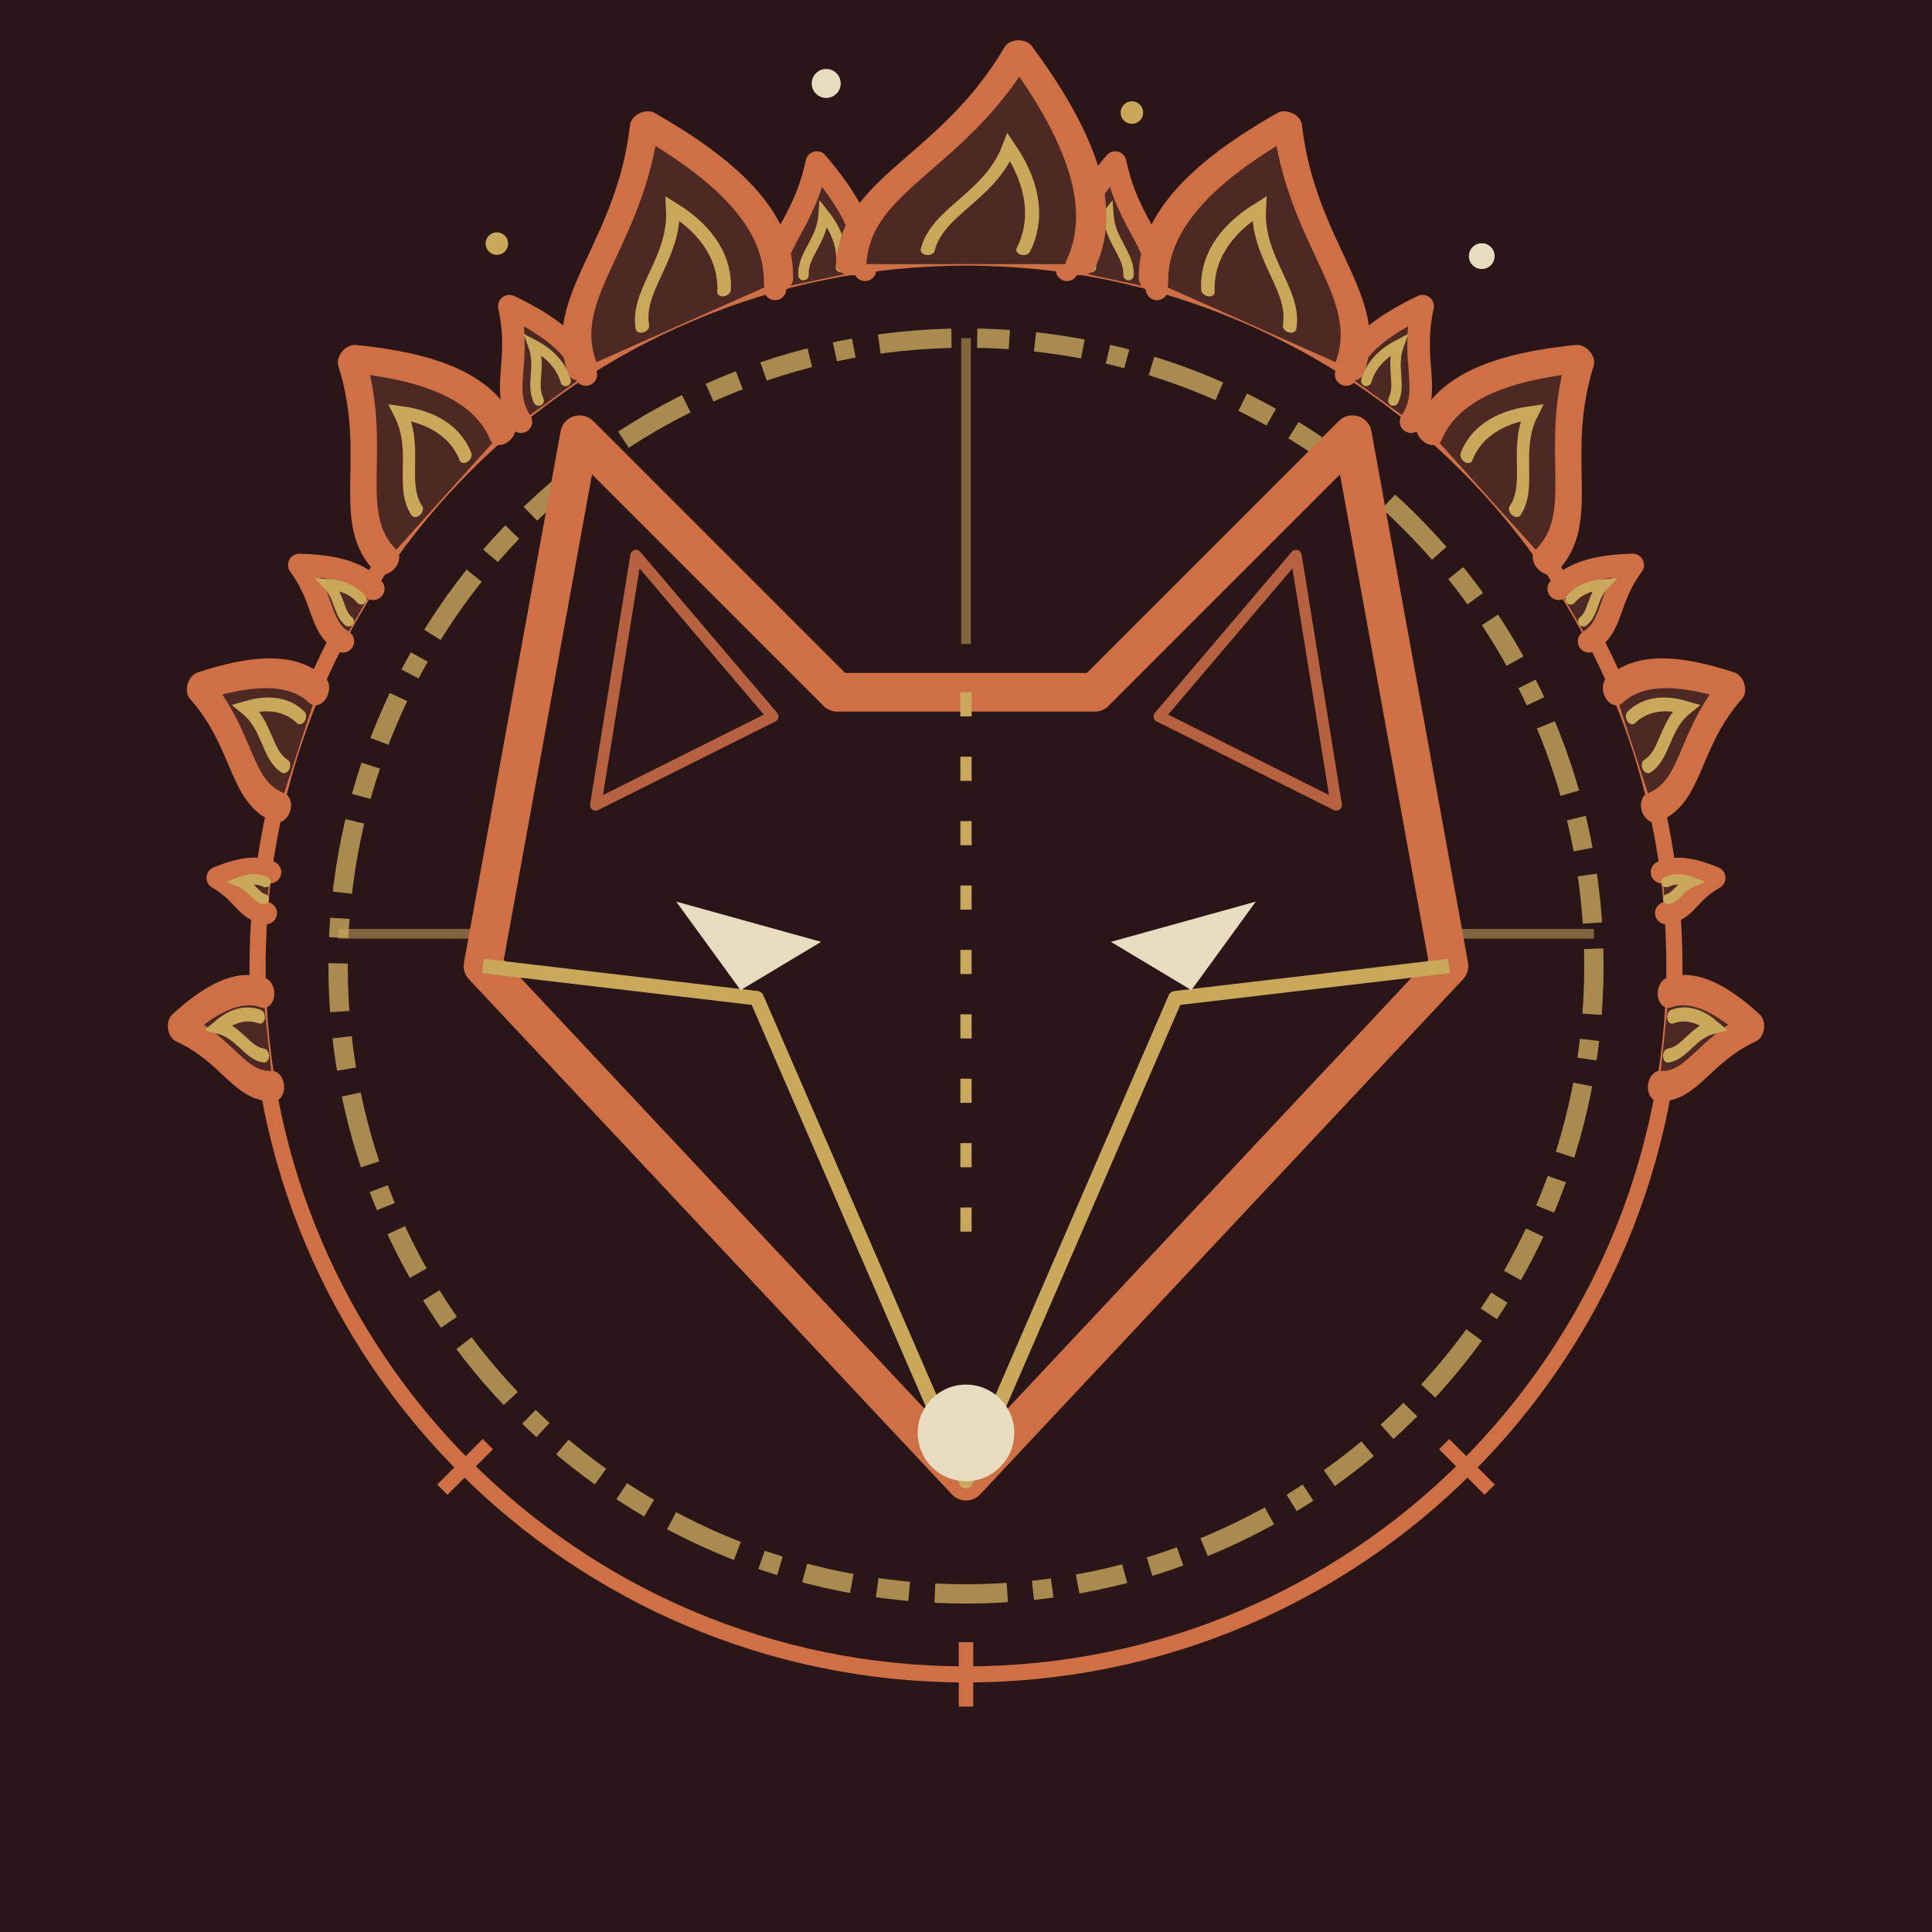
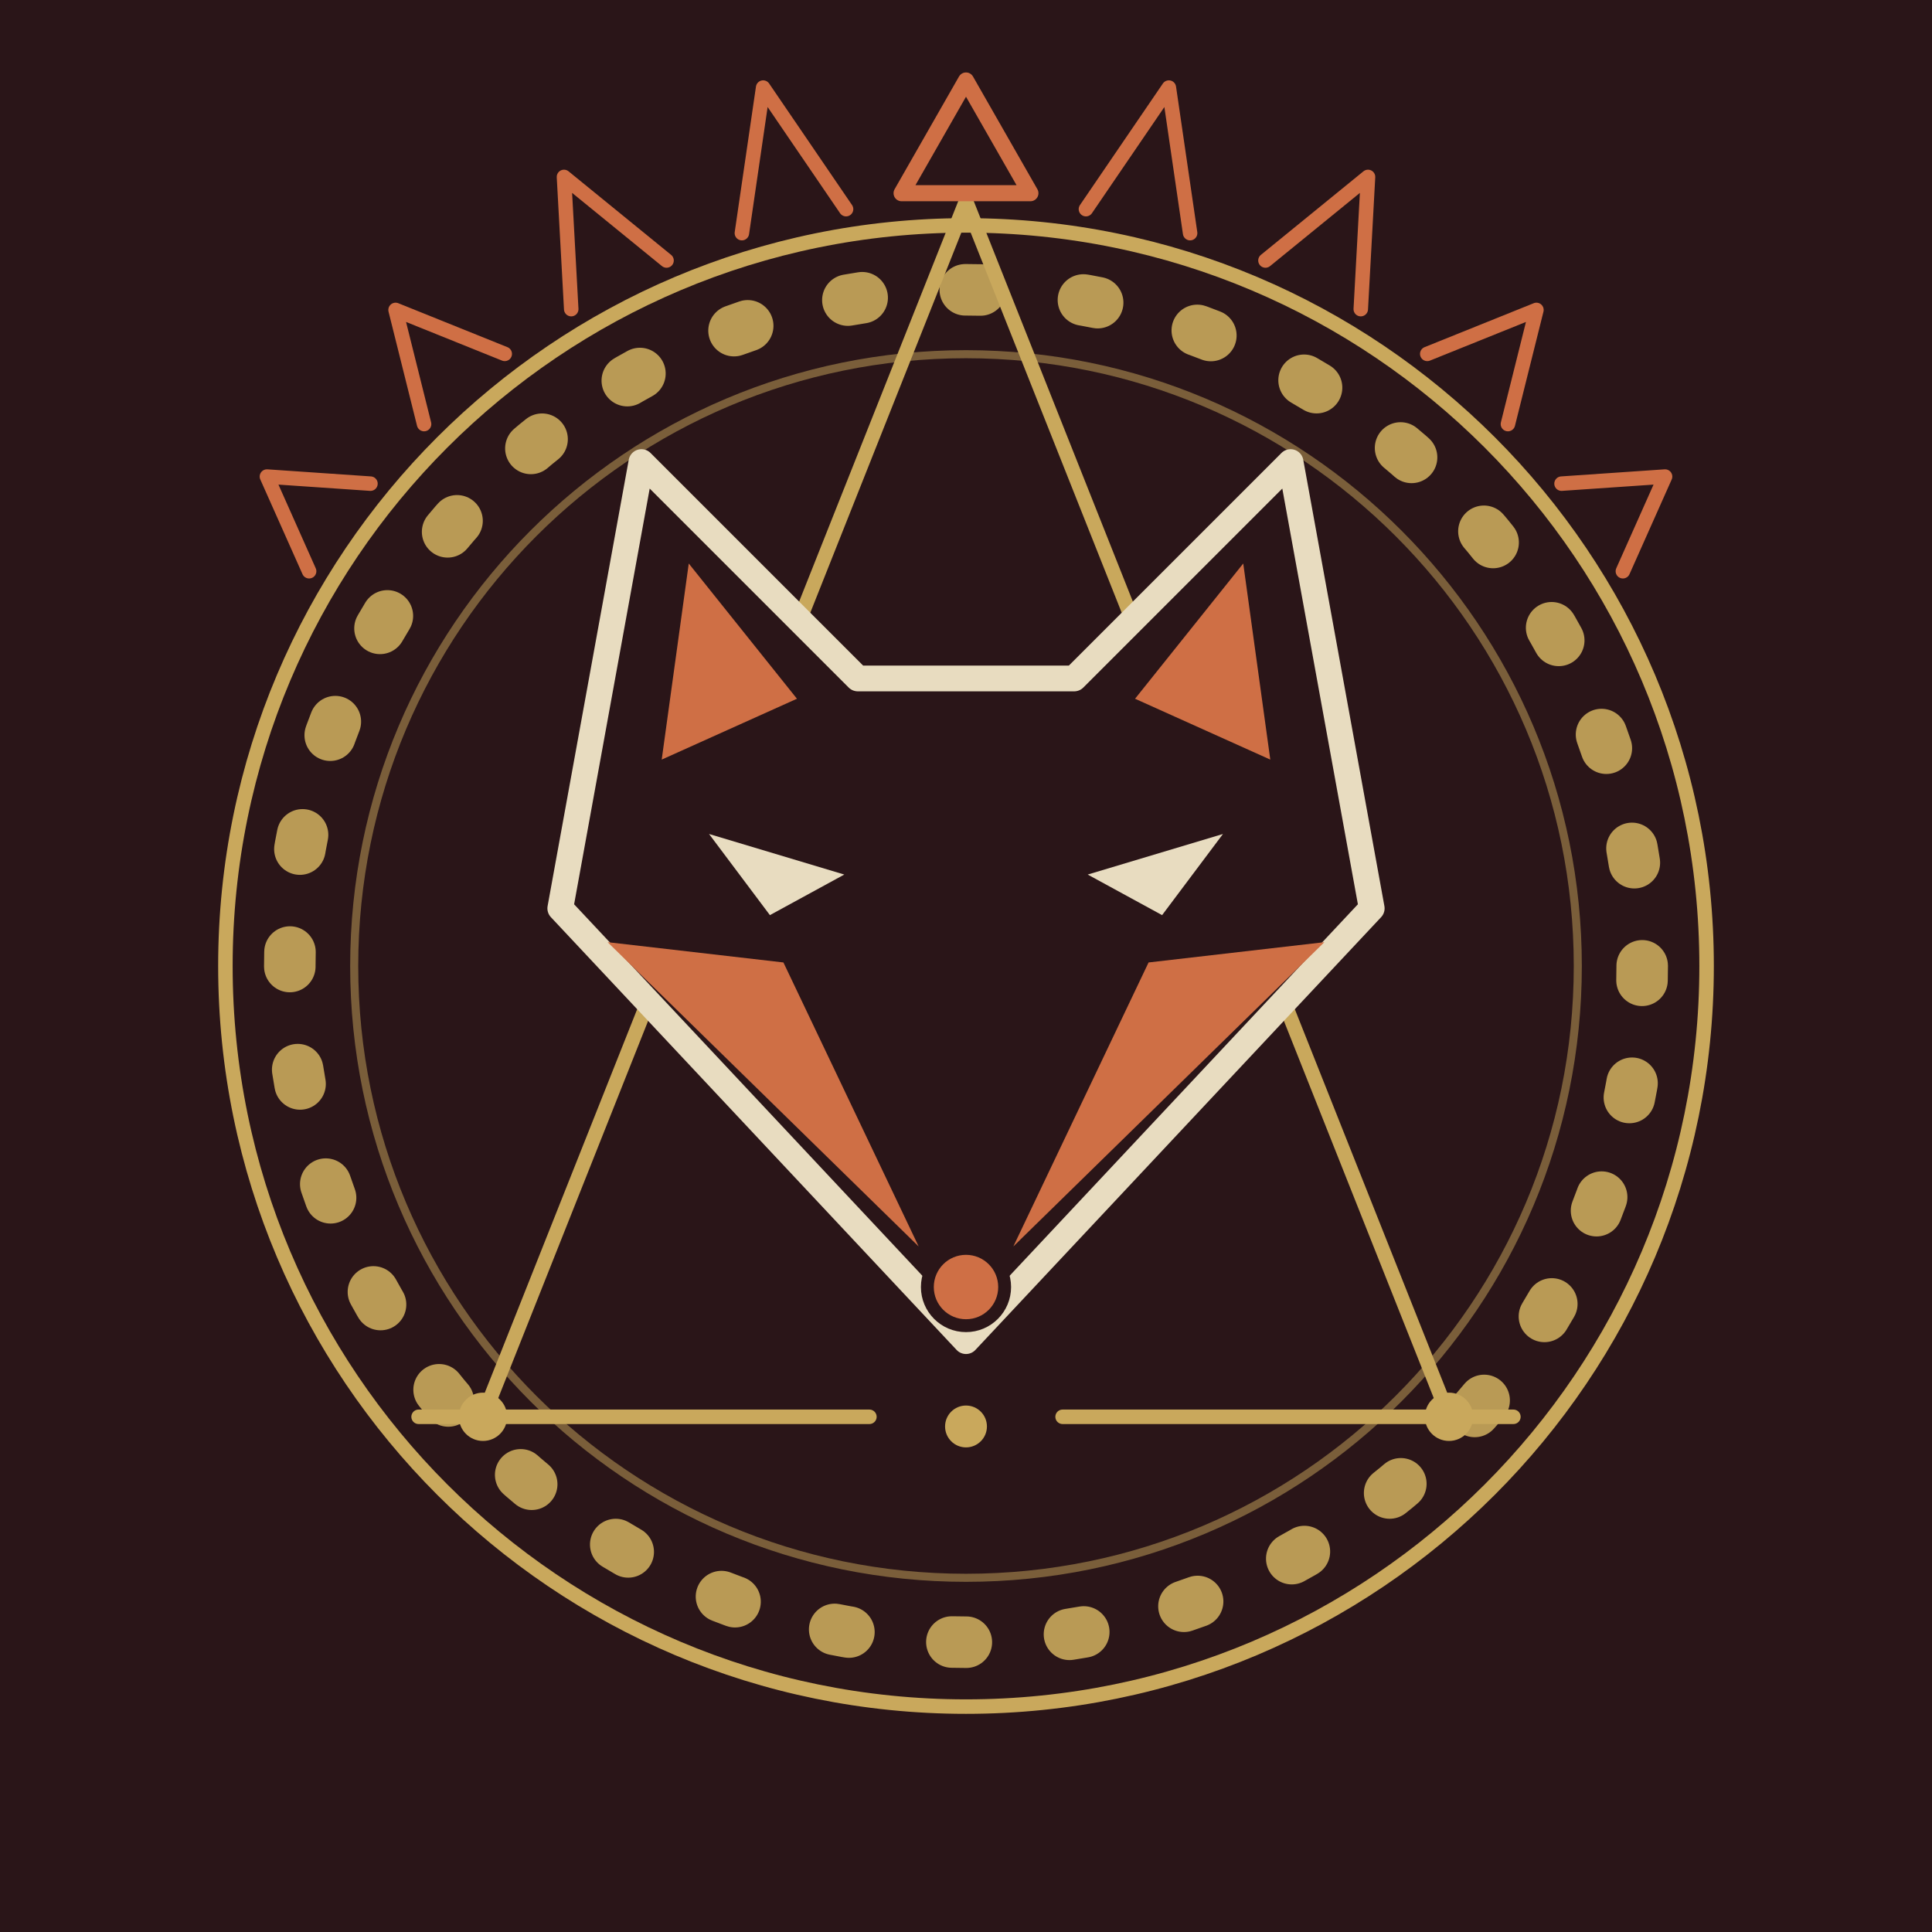
<svg xmlns="http://www.w3.org/2000/svg" width="1024" height="1024" viewBox="0 0 120 120">
-   <rect width="120" height="120" fill="#2a1518" />
-   <circle cx="60" cy="60" r="44" fill="none" stroke="#cf6f45" stroke-width="1" />
-   <path d="M60 14 V18" stroke="#cf6f45" stroke-width=".9" transform="rotate(135 60 60)" />
-   <path d="M60 14 V18" stroke="#cf6f45" stroke-width=".9" transform="rotate(180 60 60)" />
-   <path d="M60 14 V18" stroke="#cf6f45" stroke-width=".9" transform="rotate(225 60 60)" />
-   <g transform="rotate(-84 60 60) translate(60 16.4) scale(0.266 0.266)">
-     <path d="M-4.8 0 C-4.6 -4.6 -.6 -5.6 2.2 -12 C4.6 -7.6 6 -3.4 4.8 0 Z" fill="#2a1518" />
-     <path d="M-4.8 0 C-4.6 -4.6 -.6 -5.6 2.2 -12 C4.6 -7.6 6 -3.4 4.8 0" fill="#cf6f45" fill-opacity=".22" stroke="#cf6f45" stroke-width="5.25" stroke-linejoin="round" stroke-linecap="round" />
-     <path d="M-1.6 -.8 C-1.2 -3 1 -3.8 1.8 -6.6 C2.9 -4.4 3 -2.4 2.4 -.8" fill="none" stroke="#c9a85c" stroke-width="2.44" stroke-linecap="round" />
+   <rect x="0" y="0" width="120" height="120" fill="#2a1518" />
+   <g fill="none" stroke="#c9a85c" stroke-linecap="round">
+     <circle cx="60" cy="60" r="46" stroke-width=".9" />
+     <circle cx="60" cy="60" r="38" stroke-width=".5" opacity=".5" />
  </g>
-   <g transform="rotate(-60 60 60) translate(60 16.4) scale(0.393 0.393)">
-     <path d="M-4.8 0 C-4.6 -4.6 -.6 -5.6 2.2 -12 C4.6 -7.6 6 -3.4 4.8 0 Z" fill="#2a1518" />
-     <path d="M-4.8 0 C-4.6 -4.6 -.6 -5.6 2.2 -12 C4.6 -7.6 6 -3.4 4.8 0" fill="#cf6f45" fill-opacity=".22" stroke="#cf6f45" stroke-width="3.57" stroke-linejoin="round" stroke-linecap="round" />
-     <path d="M-1.6 -.8 C-1.2 -3 1 -3.8 1.8 -6.6 C2.9 -4.4 3 -2.4 2.4 -.8" fill="none" stroke="#c9a85c" stroke-width="1.66" stroke-linecap="round" />
+   <circle cx="60" cy="60" r="42" fill="none" stroke="#c9a85c" stroke-width="3.2" stroke-linecap="round" stroke-dasharray=".9 6.430" opacity=".9" transform="rotate(-90 60 60)" />
+   <path d="M67.45 12.99 L72.60 5.44 L73.92 14.48" fill="none" stroke="#cf6f45" stroke-width=".9" stroke-linejoin="round" stroke-linecap="round" />
+   <path d="M46.08 14.48 L47.40 5.44 L52.55 12.99" fill="none" stroke="#cf6f45" stroke-width=".9" stroke-linejoin="round" stroke-linecap="round" />
+   <path d="M78.60 16.18 L84.97 10.99 L84.52 19.20" fill="none" stroke="#cf6f45" stroke-width=".9" stroke-linejoin="round" stroke-linecap="round" />
+   <path d="M35.48 19.20 L35.03 10.99 L41.40 16.18" fill="none" stroke="#cf6f45" stroke-width=".9" stroke-linejoin="round" stroke-linecap="round" />
+   <path d="M88.65 21.98 L95.43 19.25 L93.66 26.34" fill="none" stroke="#cf6f45" stroke-width=".9" stroke-linejoin="round" stroke-linecap="round" />
+   <path d="M26.34 26.34 L24.57 19.25 L31.35 21.98" fill="none" stroke="#cf6f45" stroke-width=".9" stroke-linejoin="round" stroke-linecap="round" />
+   <path d="M96.99 30.04 L103.42 29.60 L100.80 35.48" fill="none" stroke="#cf6f45" stroke-width=".9" stroke-linejoin="round" stroke-linecap="round" />
+   <path d="M19.20 35.48 L16.58 29.60 L23.01 30.04" fill="none" stroke="#cf6f45" stroke-width=".9" stroke-linejoin="round" stroke-linecap="round" />
+   <g fill="none" stroke="#c9a85c" stroke-width=".9" stroke-linecap="round">
+     <path d="M60 12.5 L30 88 M60 12.5 L90 88 M26 88 H54 M66 88 H94" />
  </g>
-   <g transform="rotate(-36 60 60) translate(60 16.4) scale(0.519 0.519)">
-     <path d="M-4.8 0 C-4.6 -4.6 -.6 -5.6 2.2 -12 C4.6 -7.6 6 -3.4 4.8 0 Z" fill="#2a1518" />
-     <path d="M-4.8 0 C-4.6 -4.6 -.6 -5.6 2.2 -12 C4.6 -7.6 6 -3.4 4.8 0" fill="#cf6f45" fill-opacity=".22" stroke="#cf6f45" stroke-width="2.70" stroke-linejoin="round" stroke-linecap="round" />
-     <path d="M-1.6 -.8 C-1.2 -3 1 -3.8 1.8 -6.6 C2.9 -4.4 3 -2.4 2.4 -.8" fill="none" stroke="#c9a85c" stroke-width="1.25" stroke-linecap="round" />
+   <g>
+     <circle cx="30.00" cy="88.00" r="1.5" fill="#c9a85c" />
+     <circle cx="90.00" cy="88.00" r="1.5" fill="#c9a85c" />
+     <circle cx="60.00" cy="88.60" r="1.3" fill="#c9a85c" />
  </g>
-   <g transform="rotate(-12 60 60) translate(60 16.4) scale(0.595 0.595)">
-     <path d="M-4.8 0 C-4.6 -4.6 -.6 -5.6 2.2 -12 C4.6 -7.6 6 -3.4 4.8 0 Z" fill="#2a1518" />
-     <path d="M-4.8 0 C-4.6 -4.6 -.6 -5.6 2.2 -12 C4.6 -7.6 6 -3.4 4.8 0" fill="#cf6f45" fill-opacity=".22" stroke="#cf6f45" stroke-width="2.35" stroke-linejoin="round" stroke-linecap="round" />
-     <path d="M-1.6 -.8 C-1.2 -3 1 -3.8 1.8 -6.6 C2.9 -4.4 3 -2.4 2.4 -.8" fill="none" stroke="#c9a85c" stroke-width="1.09" stroke-linecap="round" />
+   <g id="marker">
+     <path d="M60 5 L64 12 H56 Z" fill="none" stroke="#cf6f45" stroke-width="1" stroke-linejoin="round" />
  </g>
-   <g transform="rotate(12 60 60) translate(60 16.4) scale(-0.595 0.595)">
-     <path d="M-4.8 0 C-4.6 -4.6 -.6 -5.6 2.2 -12 C4.6 -7.6 6 -3.4 4.8 0 Z" fill="#2a1518" />
-     <path d="M-4.8 0 C-4.6 -4.6 -.6 -5.6 2.2 -12 C4.6 -7.6 6 -3.4 4.8 0" fill="#cf6f45" fill-opacity=".22" stroke="#cf6f45" stroke-width="2.35" stroke-linejoin="round" stroke-linecap="round" />
-     <path d="M-1.6 -.8 C-1.2 -3 1 -3.8 1.8 -6.6 C2.9 -4.4 3 -2.4 2.4 -.8" fill="none" stroke="#c9a85c" stroke-width="1.09" stroke-linecap="round" />
+   <path d="M39.84 28.70 L34.80 56.42 L60.00 83.30 L85.20 56.42 L80.16 28.70 L66.72 42.14 H53.28 Z" fill="#2a1518" stroke="#e8dcc0" stroke-width="1.6" stroke-linejoin="round" />
+   <g fill="#cf6f45">
+     <path d="M42.78 35.00 L41.10 47.18 L49.50 43.40 Z" />
+     <path d="M77.22 35.00 L78.90 47.18 L70.50 43.40 Z" />
+     <path d="M37.74 58.52 L48.66 59.78 L57.06 77.42 Z" />
+     <path d="M82.26 58.52 L71.34 59.78 L62.94 77.42 Z" />
  </g>
-   <g transform="rotate(36 60 60) translate(60 16.4) scale(-0.519 0.519)">
-     <path d="M-4.8 0 C-4.6 -4.6 -.6 -5.6 2.2 -12 C4.6 -7.6 6 -3.4 4.8 0 Z" fill="#2a1518" />
-     <path d="M-4.8 0 C-4.6 -4.6 -.6 -5.6 2.2 -12 C4.6 -7.6 6 -3.4 4.8 0" fill="#cf6f45" fill-opacity=".22" stroke="#cf6f45" stroke-width="2.70" stroke-linejoin="round" stroke-linecap="round" />
-     <path d="M-1.6 -.8 C-1.2 -3 1 -3.8 1.8 -6.6 C2.9 -4.4 3 -2.4 2.4 -.8" fill="none" stroke="#c9a85c" stroke-width="1.25" stroke-linecap="round" />
+   <g fill="#e8dcc0">
+     <path d="M44.04 51.80 L52.44 54.32 L47.82 56.84 Z" />
+     <path d="M75.96 51.80 L67.56 54.32 L72.18 56.84 Z" />
  </g>
-   <g transform="rotate(60 60 60) translate(60 16.4) scale(-0.393 0.393)">
-     <path d="M-4.8 0 C-4.6 -4.6 -.6 -5.6 2.2 -12 C4.6 -7.6 6 -3.4 4.8 0 Z" fill="#2a1518" />
-     <path d="M-4.8 0 C-4.6 -4.6 -.6 -5.6 2.2 -12 C4.6 -7.6 6 -3.4 4.8 0" fill="#cf6f45" fill-opacity=".22" stroke="#cf6f45" stroke-width="3.57" stroke-linejoin="round" stroke-linecap="round" />
-     <path d="M-1.6 -.8 C-1.2 -3 1 -3.8 1.8 -6.6 C2.9 -4.4 3 -2.4 2.4 -.8" fill="none" stroke="#c9a85c" stroke-width="1.66" stroke-linecap="round" />
-   </g>
-   <g transform="rotate(84 60 60) translate(60 16.4) scale(-0.266 0.266)">
-     <path d="M-4.8 0 C-4.6 -4.6 -.6 -5.6 2.2 -12 C4.6 -7.6 6 -3.4 4.8 0 Z" fill="#2a1518" />
-     <path d="M-4.8 0 C-4.6 -4.6 -.6 -5.6 2.2 -12 C4.6 -7.6 6 -3.4 4.8 0" fill="#cf6f45" fill-opacity=".22" stroke="#cf6f45" stroke-width="5.25" stroke-linejoin="round" stroke-linecap="round" />
-     <path d="M-1.6 -.8 C-1.2 -3 1 -3.8 1.8 -6.6 C2.9 -4.4 3 -2.4 2.4 -.8" fill="none" stroke="#c9a85c" stroke-width="2.44" stroke-linecap="round" />
-   </g>
-   <g transform="rotate(-96 60 60) translate(60 16.4) scale(0.608 0.450)">
-     <path d="M-4.8 0 C-4.6 -4.6 -.6 -5.6 2.2 -12 C4.6 -7.6 6 -3.4 4.8 0 Z" fill="#2a1518" />
-     <path d="M-4.8 0 C-4.6 -4.6 -.6 -5.6 2.2 -12 C4.6 -7.6 6 -3.4 4.8 0" fill="#cf6f45" fill-opacity=".22" stroke="#cf6f45" stroke-width="3.11" stroke-linejoin="round" stroke-linecap="round" />
-     <path d="M-1.6 -.8 C-1.2 -3 1 -3.8 1.8 -6.6 C2.9 -4.4 3 -2.4 2.4 -.8" fill="none" stroke="#c9a85c" stroke-width="1.44" stroke-linecap="round" />
-   </g>
-   <g transform="rotate(-72 60 60) translate(60 16.4) scale(0.798 0.591)">
-     <path d="M-4.8 0 C-4.6 -4.6 -.6 -5.6 2.2 -12 C4.6 -7.6 6 -3.4 4.8 0 Z" fill="#2a1518" />
-     <path d="M-4.8 0 C-4.6 -4.6 -.6 -5.6 2.2 -12 C4.6 -7.6 6 -3.4 4.8 0" fill="#cf6f45" fill-opacity=".22" stroke="#cf6f45" stroke-width="2.37" stroke-linejoin="round" stroke-linecap="round" />
-     <path d="M-1.6 -.8 C-1.2 -3 1 -3.8 1.8 -6.6 C2.9 -4.4 3 -2.4 2.4 -.8" fill="none" stroke="#c9a85c" stroke-width="1.10" stroke-linecap="round" />
-   </g>
-   <g transform="rotate(-48 60 60) translate(60 16.4) scale(1.128 0.836)">
-     <path d="M-4.8 0 C-4.6 -4.6 -.6 -5.6 2.2 -12 C4.6 -7.6 6 -3.4 4.8 0 Z" fill="#2a1518" />
-     <path d="M-4.8 0 C-4.6 -4.6 -.6 -5.6 2.2 -12 C4.6 -7.6 6 -3.4 4.8 0" fill="#cf6f45" fill-opacity=".22" stroke="#cf6f45" stroke-width="1.68" stroke-linejoin="round" stroke-linecap="round" />
-     <path d="M-1.6 -.8 C-1.2 -3 1 -3.8 1.8 -6.6 C2.9 -4.4 3 -2.4 2.4 -.8" fill="none" stroke="#c9a85c" stroke-width="0.78" stroke-linecap="round" />
-   </g>
-   <g transform="rotate(-24 60 60) translate(60 16.4) scale(1.388 1.028)">
-     <path d="M-4.8 0 C-4.6 -4.6 -.6 -5.6 2.2 -12 C4.6 -7.6 6 -3.4 4.8 0 Z" fill="#2a1518" />
-     <path d="M-4.8 0 C-4.6 -4.6 -.6 -5.6 2.2 -12 C4.6 -7.6 6 -3.4 4.8 0" fill="#cf6f45" fill-opacity=".22" stroke="#cf6f45" stroke-width="1.36" stroke-linejoin="round" stroke-linecap="round" />
-     <path d="M-1.6 -.8 C-1.2 -3 1 -3.8 1.8 -6.6 C2.9 -4.4 3 -2.4 2.4 -.8" fill="none" stroke="#c9a85c" stroke-width="0.63" stroke-linecap="round" />
-   </g>
-   <g transform="rotate(0 60 60) translate(60 16.4) scale(1.485 1.100)">
-     <path d="M-4.8 0 C-4.6 -4.6 -.6 -5.6 2.2 -12 C4.6 -7.6 6 -3.4 4.8 0 Z" fill="#2a1518" />
-     <path d="M-4.8 0 C-4.6 -4.6 -.6 -5.6 2.2 -12 C4.6 -7.6 6 -3.4 4.8 0" fill="#cf6f45" fill-opacity=".22" stroke="#cf6f45" stroke-width="1.27" stroke-linejoin="round" stroke-linecap="round" />
-     <path d="M-1.6 -.8 C-1.2 -3 1 -3.8 1.8 -6.6 C2.9 -4.4 3 -2.4 2.4 -.8" fill="none" stroke="#c9a85c" stroke-width="0.59" stroke-linecap="round" />
-   </g>
-   <g transform="rotate(24 60 60) translate(60 16.4) scale(-1.388 1.028)">
-     <path d="M-4.8 0 C-4.6 -4.6 -.6 -5.6 2.2 -12 C4.6 -7.6 6 -3.4 4.8 0 Z" fill="#2a1518" />
-     <path d="M-4.8 0 C-4.6 -4.6 -.6 -5.6 2.2 -12 C4.6 -7.6 6 -3.4 4.8 0" fill="#cf6f45" fill-opacity=".22" stroke="#cf6f45" stroke-width="1.36" stroke-linejoin="round" stroke-linecap="round" />
-     <path d="M-1.6 -.8 C-1.2 -3 1 -3.8 1.8 -6.6 C2.9 -4.4 3 -2.4 2.4 -.8" fill="none" stroke="#c9a85c" stroke-width="0.63" stroke-linecap="round" />
-   </g>
-   <g transform="rotate(48 60 60) translate(60 16.4) scale(-1.128 0.836)">
-     <path d="M-4.8 0 C-4.6 -4.6 -.6 -5.6 2.2 -12 C4.6 -7.6 6 -3.4 4.8 0 Z" fill="#2a1518" />
-     <path d="M-4.8 0 C-4.6 -4.6 -.6 -5.6 2.2 -12 C4.6 -7.6 6 -3.4 4.8 0" fill="#cf6f45" fill-opacity=".22" stroke="#cf6f45" stroke-width="1.68" stroke-linejoin="round" stroke-linecap="round" />
-     <path d="M-1.6 -.8 C-1.2 -3 1 -3.8 1.8 -6.6 C2.9 -4.4 3 -2.4 2.4 -.8" fill="none" stroke="#c9a85c" stroke-width="0.78" stroke-linecap="round" />
-   </g>
-   <g transform="rotate(72 60 60) translate(60 16.4) scale(-0.798 0.591)">
-     <path d="M-4.8 0 C-4.6 -4.6 -.6 -5.6 2.2 -12 C4.6 -7.6 6 -3.4 4.8 0 Z" fill="#2a1518" />
-     <path d="M-4.8 0 C-4.6 -4.6 -.6 -5.6 2.2 -12 C4.6 -7.6 6 -3.4 4.8 0" fill="#cf6f45" fill-opacity=".22" stroke="#cf6f45" stroke-width="2.37" stroke-linejoin="round" stroke-linecap="round" />
-     <path d="M-1.6 -.8 C-1.2 -3 1 -3.8 1.8 -6.6 C2.9 -4.4 3 -2.4 2.4 -.8" fill="none" stroke="#c9a85c" stroke-width="1.10" stroke-linecap="round" />
-   </g>
-   <g transform="rotate(96 60 60) translate(60 16.4) scale(-0.608 0.450)">
-     <path d="M-4.8 0 C-4.6 -4.6 -.6 -5.6 2.2 -12 C4.6 -7.6 6 -3.4 4.8 0 Z" fill="#2a1518" />
-     <path d="M-4.8 0 C-4.6 -4.6 -.6 -5.6 2.2 -12 C4.6 -7.6 6 -3.4 4.8 0" fill="#cf6f45" fill-opacity=".22" stroke="#cf6f45" stroke-width="3.11" stroke-linejoin="round" stroke-linecap="round" />
-     <path d="M-1.6 -.8 C-1.2 -3 1 -3.8 1.8 -6.6 C2.9 -4.4 3 -2.4 2.4 -.8" fill="none" stroke="#c9a85c" stroke-width="1.44" stroke-linecap="round" />
-   </g>
-   <circle cx="60" cy="4.5" r="0.9" fill="#e8dcc0" transform="rotate(-9 60 60)" />
-   <circle cx="60" cy="6" r="0.7" fill="#c9a85c" transform="rotate(11 60 60)" />
-   <circle cx="60" cy="6.5" r="0.7" fill="#c9a85c" transform="rotate(-33 60 60)" />
-   <circle cx="60" cy="5.5" r="0.8" fill="#e8dcc0" transform="rotate(36 60 60)" />
-   <circle cx="60" cy="60" r="39" fill="none" stroke="#c9a85c" stroke-width="1.2" stroke-dasharray="3 1.6 1.2 1.6 4.5 1.6 2 1.6" opacity=".8" />
-   <g fill="none" stroke="#c9a85c" stroke-width=".6" opacity=".55">
-     <path d="M21 58 H99 M60 21 V40" />
-   </g>
-   <path d="M36 27 L30 60 L60 92 L90 60 L84 27 L68 43 H52 Z" fill="#2a1518" stroke="#cf6f45" stroke-width="2.4" stroke-linejoin="round" />
-   <g fill="none" stroke="#cf6f45" stroke-width=".7" opacity=".85" stroke-linejoin="round">
-     <path d="M39.5 34.5 L37 50 L48 44.5 Z" />
-     <path d="M80.5 34.5 L83 50 L72 44.5 Z" />
-   </g>
-   <path d="M30 60 L47 62 L60 92 L73 62 L90 60" fill="none" stroke="#c9a85c" stroke-width=".9" stroke-linejoin="round" />
-   <path d="M60 43 V78" fill="none" stroke="#c9a85c" stroke-width=".7" stroke-dasharray="1.5 2.5" />
-   <g fill="#e8dcc0">
-     <path d="M42 56 L51 58.5 L46 61.5 Z" />
-     <path d="M78 56 L69 58.5 L74 61.5 Z" />
-   </g>
-   <circle cx="60" cy="89" r="3" fill="#e8dcc0" />
+   <circle cx="60" cy="79.94" r="2.4" fill="#cf6f45" stroke="#2a1518" stroke-width=".8" />
</svg>
